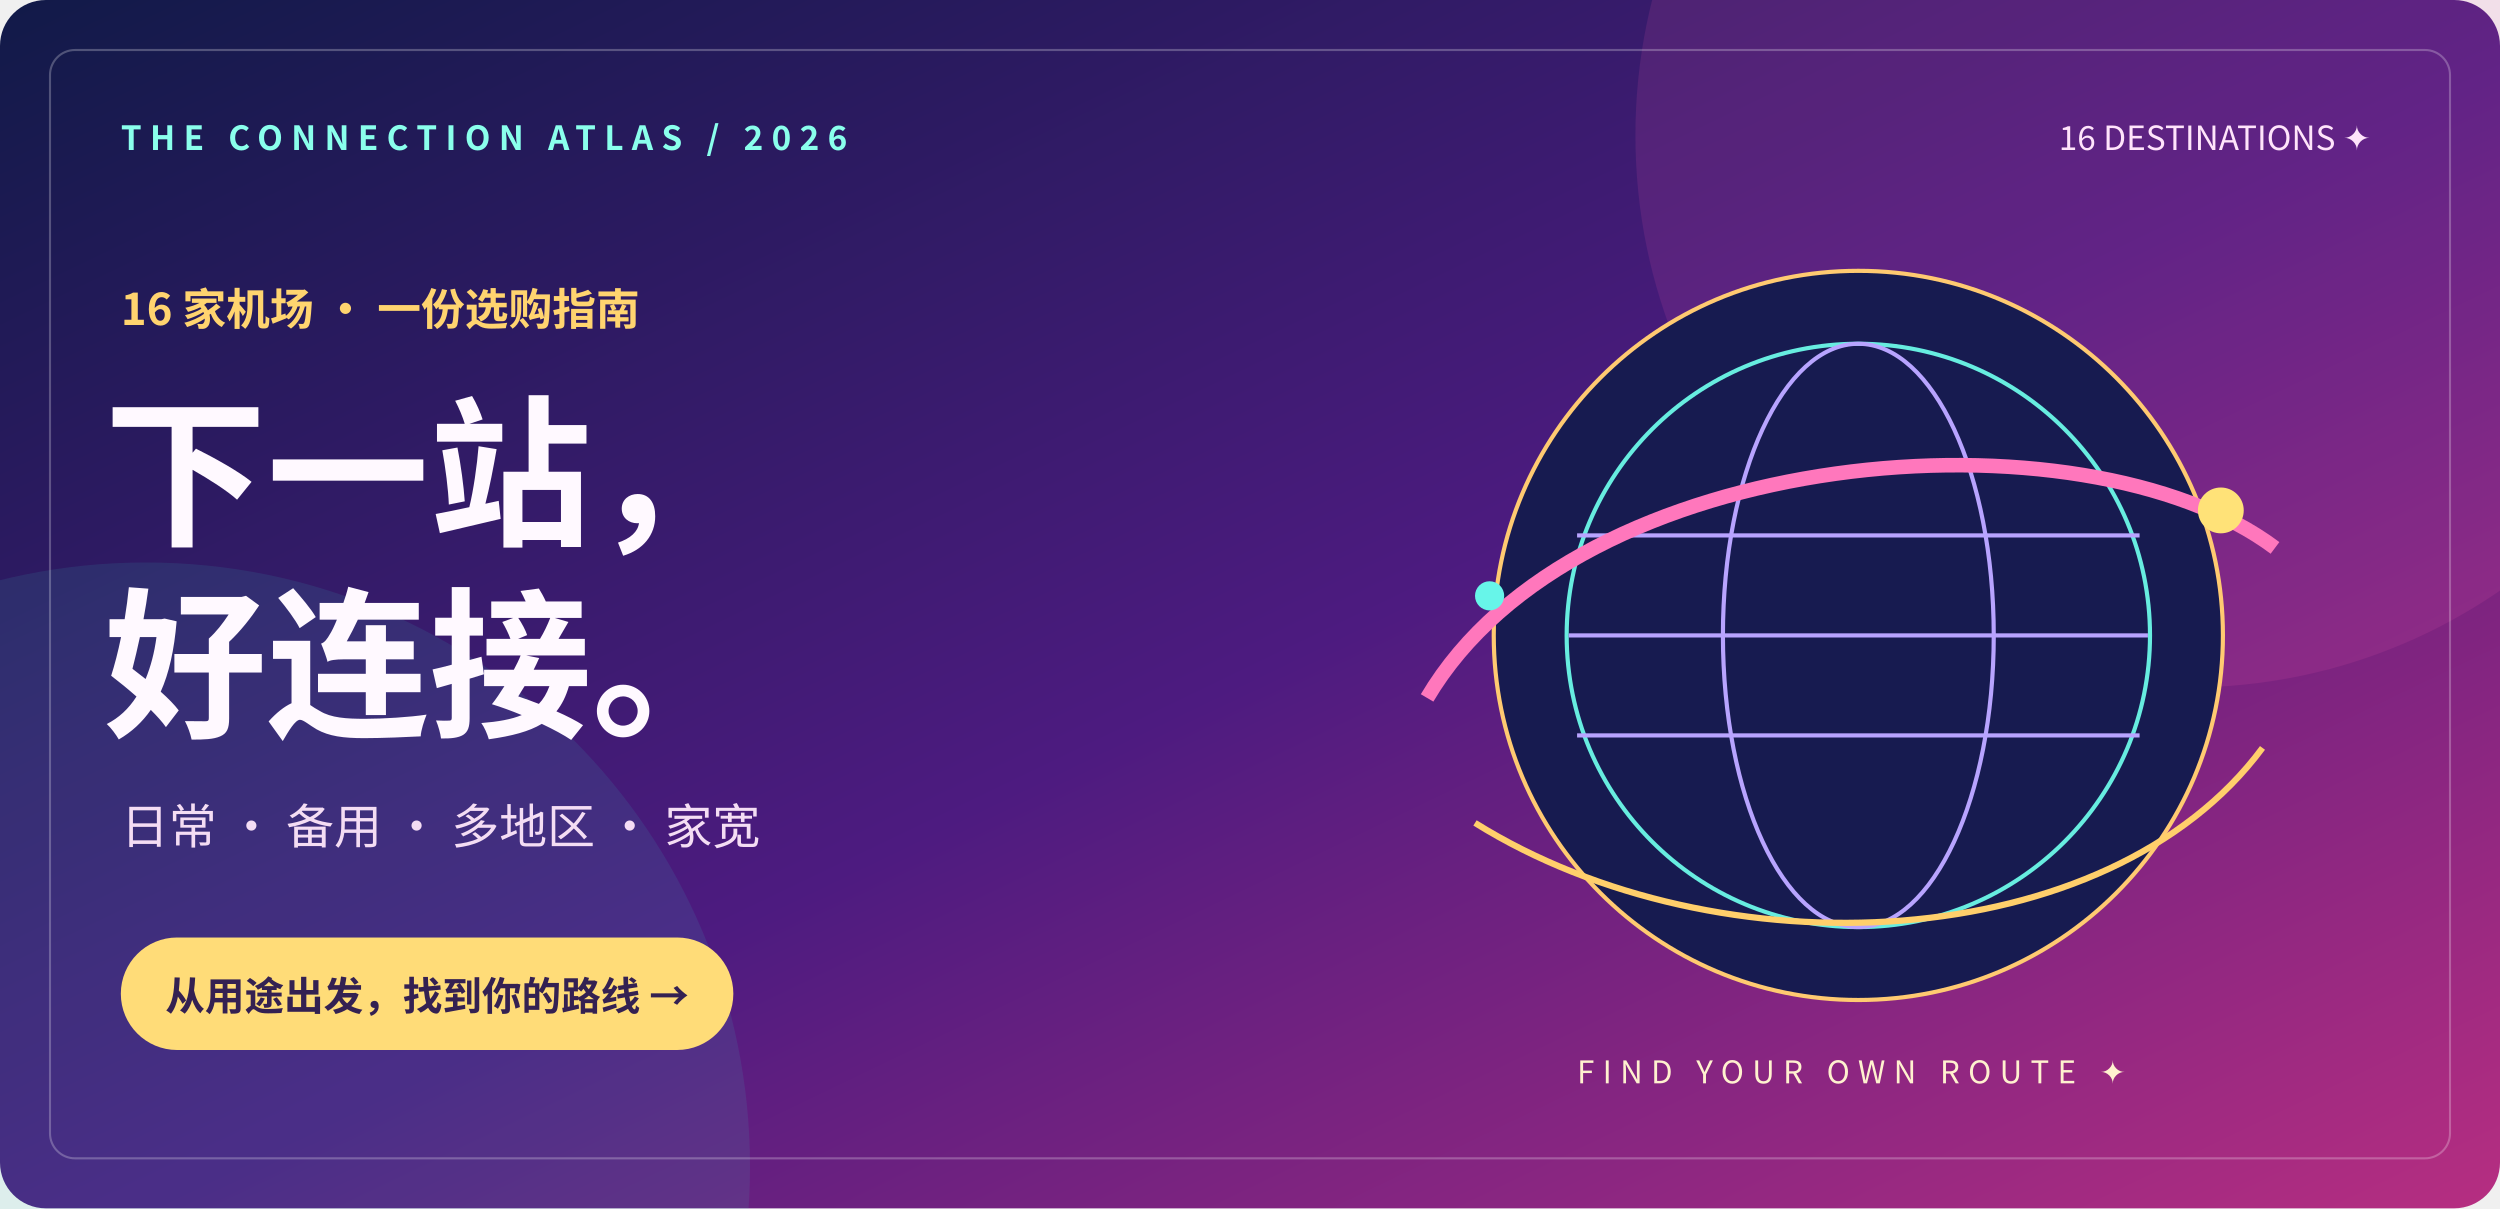
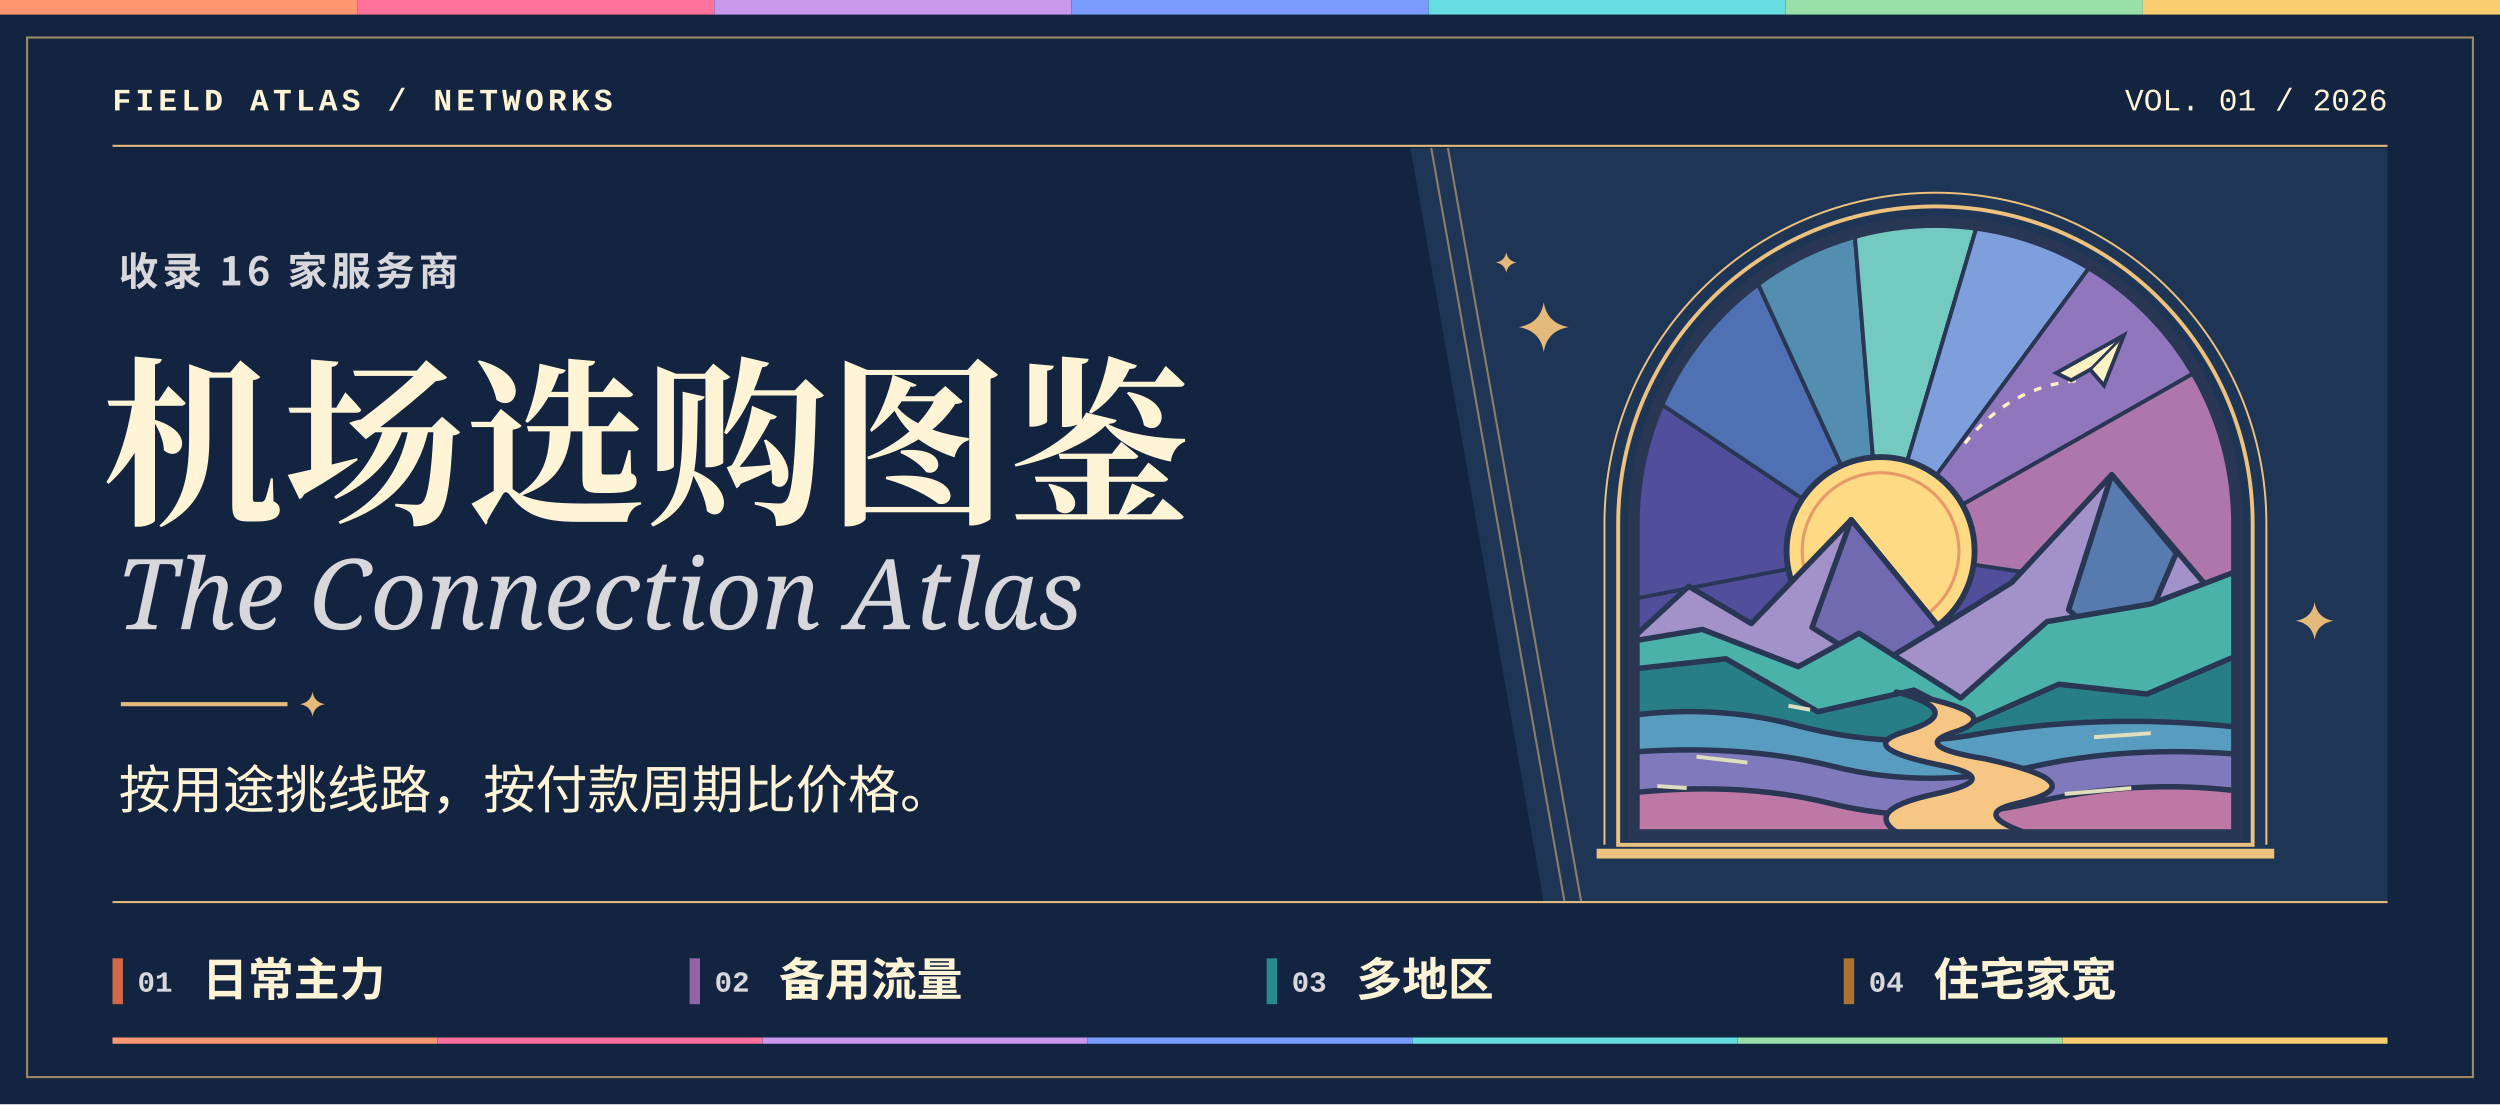
- <svg xmlns="http://www.w3.org/2000/svg" width="1200" height="580" viewBox="0 0 1200 580" role="img" aria-labelledby="title desc">
-   <defs>
-     <linearGradient id="bg" x2="1" y2="1">
-       <stop stop-color="#111a48" />
-       <stop offset=".53" stop-color="#4d1b80" />
-       <stop offset="1" stop-color="#b72e81" />
-     </linearGradient>
-     <linearGradient id="rain">
-       <stop stop-color="#ffd067" />
-       <stop offset=".35" stop-color="#ff6aa7" />
-       <stop offset=".7" stop-color="#b49aff" />
-       <stop offset="1" stop-color="#54e9e0" />
-     </linearGradient>
-   </defs>
-   <rect width="1200" height="580" rx="22" fill="url(#bg)" />
-   <circle cx="1050" cy="65" r="265" fill="#ff5bb0" opacity=".12" />
-   <circle cx="70" cy="560" r="290" fill="#35dfce" opacity=".1" />
-   <rect x="24" y="24" width="1152" height="532" rx="12" fill="none" stroke="#fff" opacity=".25" />
-   <g font-family="Microsoft YaHei,PingFang SC,Noto Sans CJK SC,sans-serif">
-     <text x="58" y="72" font-size="16" font-weight="700" letter-spacing="4" fill="#8affec">THE CONNECTION ATLAS / 2026</text>
-     <text x="1138" y="72" text-anchor="end" font-size="16" fill="#ffe4fb">16 DESTINATIONS ✦</text>
-     <path d="M58 92H1142" stroke="url(#rain)" stroke-width="3" />
-     <text x="58" y="156" font-size="21" font-weight="700" fill="#ffd46f">16 家机场 · 一份选购指南</text>
-     <text x="50" y="256" font-size="78" font-weight="900" fill="#fff9ff">下一站，</text>
-     <text x="50" y="348" font-size="78" font-weight="900" fill="#fff9ff">好连接。</text>
-     <text x="58" y="405" font-size="23" fill="#f4ddf4">日常 · 备用 · 多地区 · 家宽</text>
-     <rect x="58" y="450" width="294" height="54" rx="27" fill="#ffdc78" />
-     <text x="205" y="485" text-anchor="middle" font-size="19" font-weight="800" fill="#342152">从用途出发，找到你的路线 →</text>
-     <g transform="translate(892 305)">
-       <circle r="175" fill="#171b50" stroke="#ffca71" stroke-width="2" />
-       <circle r="140" fill="none" stroke="#67ede0" stroke-width="2" />
-       <ellipse rx="65" ry="140" fill="none" stroke="#b8a4ff" stroke-width="2" />
-       <path d="M-135 -48H135M-139 0H139M-135 48H135" stroke="#b8a4ff" stroke-width="2" />
-       <path d="M-207 30C-135 -92 108 -111 200 -42" fill="none" stroke="#ff77bc" stroke-width="7" />
-       <path d="M-184 90C-67 163 120 154 194 54" fill="none" stroke="#ffcf6b" stroke-width="3" />
-       <circle cx="174" cy="-60" r="11" fill="#ffe278" />
-       <circle cx="-177" cy="-19" r="7" fill="#67f5e9" />
+ <svg xmlns="http://www.w3.org/2000/svg" viewBox="0 0 1200 530" width="1200" height="530" role="img" aria-labelledby="title desc">
+   <rect x="0" y="0" width="1200" height="530" fill="#132440" />
+   <rect x="0.0" y="0" width="171.429" height="7" fill="#ff9671" />
+   <rect x="171.429" y="0" width="171.429" height="7" fill="#ff719a" />
+   <rect x="342.857" y="0" width="171.429" height="7" fill="#c898ef" />
+   <rect x="514.286" y="0" width="171.429" height="7" fill="#7a9bff" />
+   <rect x="685.714" y="0" width="171.429" height="7" fill="#66dbe0" />
+   <rect x="857.143" y="0" width="171.429" height="7" fill="#99dfa9" />
+   <rect x="1028.571" y="0" width="171.429" height="7" fill="#f9ce70" />
+   <rect x="13" y="18" width="1174" height="499" fill="none" stroke="#e3ba79" opacity=".67" />
+   <text x="54" y="53" fill="#fff4d6" font-family="Consolas,'Liberation Mono',monospace" font-size="15" font-weight="700" letter-spacing="2">FIELD ATLAS   /   NETWORKS</text>
+   <text x="1146" y="53" fill="#fff4d6" font-family="Consolas,'Liberation Mono',monospace" font-size="15" font-weight="500" text-anchor="end">VOL. 01   /   2026</text>
+   <path d="M54 70h1092" fill="none" stroke="#e3ba79" stroke-width="1" />
+   <path d="M677 71H1146V433H741Z" fill="#1e3555" />
+   <path d="M687 71l64 362m-56-362 64 362" fill="none" stroke="#e3ba79" stroke-width="1" opacity=".55" />
+   <text x="57" y="137" fill="#d7d7dc" font-family="'Microsoft YaHei','PingFang SC','Noto Sans CJK SC',sans-serif" font-size="19" font-weight="700" letter-spacing="2">收录 16 家服务商</text>
+   <text x="49" y="245" fill="#fff4d6" font-family="Georgia,'Noto Serif CJK SC','Songti SC',SimSun,serif" font-size="87" font-weight="800">机场选购图鉴</text>
+   <text x="56" y="302" fill="#d7d7dc" font-family="Georgia,serif" font-size="47" font-weight="500" font-style="italic">The Connection Atlas</text>
+   <path d="M58 338h80" fill="none" stroke="#e3ba79" stroke-width="2" />
+   <g transform="translate(150 338) scale(6)">
+     <path d="M0-1Q.13-.15 1 0 .13.15 0 1-.13.15-1 0-.13-.15 0-1Z" fill="#e3ba79" />
+   </g>
+   <text x="57" y="388" fill="#fff4d6" font-family="'Microsoft YaHei','PingFang SC','Noto Sans CJK SC',sans-serif" font-size="25" font-weight="500">按用途挑线路，按付款周期比价格。</text>
+   <g transform="translate(929 257) scale(0.94)">
+     <defs>
+       <clipPath id="window">
+         <path d="M-154 153V-6a154 154 0 0 1 308 0v159Z" />
+       </clipPath>
+     </defs>
+     <g clip-path="url(#window)">
+       <rect x="-160" y="-170" width="320" height="330" fill="#514e9b" />
+       <path d="M-28 8L-245 50L-240 -134Z" fill="#514e9b" stroke="#293754" stroke-width="2" />
+       <path d="M-28 8L-240 -134L-128 -210Z" fill="#4f70b2" stroke="#293754" stroke-width="2" />
+       <path d="M-28 8L-128 -210L-48 -237Z" fill="#538eb0" stroke="#293754" stroke-width="2" />
+       <path d="M-28 8L-48 -237L44 -235Z" fill="#74c9c1" stroke="#293754" stroke-width="2" />
+       <path d="M-28 8L44 -235L134 -212Z" fill="#7e9fdc" stroke="#293754" stroke-width="2" />
+       <path d="M-28 8L134 -212L222 -134Z" fill="#9077bd" stroke="#293754" stroke-width="2" />
+       <path d="M-28 8L222 -134L238 47Z" fill="#ae76a9" stroke="#293754" stroke-width="2" />
+       <circle cx="-28" cy="8" r="48" fill="#ffda84" stroke="#293754" stroke-width="3" />
+       <circle cx="-28" cy="8" r="40" fill="none" stroke="#e79a67" stroke-width="1.6" />
+       <g stroke="#293754" stroke-width="2.8" stroke-linejoin="round">
+         <path d="M-180 76L-126 26-94 45-43-8 2 47 39 24 90-31 165 57 174 175H-180Z" fill="#a391ca" />
+         <path d="M-43-8l-20 55 32 20 33-20Z" fill="#726ab1" />
+         <path d="M90-31L68 38 99 65 123 9Z" fill="#577baf" />
+         <path d="M-173 57l54-9 49 19 31-17 52 33 44-39 53-9 63-24v162h-346Z" fill="#4bb2aa" />
+         <path d="M-171 70l64-7 47 27 49-11 31 16 43-19 45 5 61-26v112h-340Z" fill="#287e86" />
+         <path d="M-174 95q54-11 103 2t95 4q67-11 140-2v65h-338Z" fill="#589dc0" />
+         <path d="M-160 111q60-5 108 7t102 0 118-5v48h-328Z" fill="#8079bb" />
+         <path d="M-160 132q59-7 107 5t105-1 113-4v36h-325Z" fill="#bd78a6" />
+         <path d="M-20 80q61 11 28 21-20 7 17 13 60 13 16 23-26 6 15 18H-14q-28-14 14-23 37-8 1-15-43-9-16-17 32-10-5-20Z" fill="#f6c684" />
+       </g>
+       <path d="M-122 113l26 3m-46 12 15 1m208-26 29-2m-44 31 34-3m-175-42 11 2" fill="none" stroke="#e0dfbd" stroke-width="2" />
+       <path d="M15-47q23-29 57-32" fill="none" stroke="#fff0c1" stroke-width="1.7" stroke-dasharray="4 5" />
+       <g transform="translate(74 -84) rotate(-19)">
+         <path d="M-12-3l39-7-18 21-4-10-11 2Z" fill="#fff2c3" stroke="#293754" stroke-width="2" />
+         <path d="M5 1l22-11" fill="none" stroke="#293754" stroke-width="1.4" />
+       </g>
    </g>
-     <text x="757" y="520" font-size="15" letter-spacing="4" fill="#fff1cf">FIND YOUR OWN ROUTE ✦</text>
+     <path d="M-154 153V-6a154 154 0 0 1 308 0v159Z" fill="none" stroke="#293754" stroke-width="6" />
+     <path d="M-162 158V-6a162 162 0 0 1 324 0v164Z" fill="none" stroke="#edc17e" stroke-width="2" />
+     <path d="M-169 158V-6a169 169 0 0 1 338 0v164" fill="none" stroke="#edc17e" stroke-width="1" />
+     <rect x="-173" y="160" width="346" height="5" fill="#edc17e" />
  </g>
+   <g transform="translate(741 157) scale(12)">
+     <path d="M0-1Q.13-.15 1 0 .13.15 0 1-.13.15-1 0-.13-.15 0-1Z" fill="#e3ba79" />
+   </g>
+   <g transform="translate(1111 298) scale(9)">
+     <path d="M0-1Q.13-.15 1 0 .13.15 0 1-.13.15-1 0-.13-.15 0-1Z" fill="#e3ba79" />
+   </g>
+   <g transform="translate(723 126) scale(5)">
+     <path d="M0-1Q.13-.15 1 0 .13.15 0 1-.13.15-1 0-.13-.15 0-1Z" fill="#e3ba79" />
+   </g>
+   <path d="M54 433h1092" fill="none" stroke="#e3ba79" stroke-width="1" />
+   <rect x="54" y="460" width="5" height="22" fill="#d06848" />
+   <text x="66" y="476" fill="#d7d7dc" font-family="Consolas,'Liberation Mono',monospace" font-size="14" font-weight="700">01</text>
+   <text x="97" y="478" fill="#fff4d6" font-family="'Microsoft YaHei','PingFang SC','Noto Sans CJK SC',sans-serif" font-size="22" font-weight="700">日常主力</text>
+   <rect x="331" y="460" width="5" height="22" fill="#9164ac" />
+   <text x="343" y="476" fill="#d7d7dc" font-family="Consolas,'Liberation Mono',monospace" font-size="14" font-weight="700">02</text>
+   <text x="374" y="478" fill="#fff4d6" font-family="'Microsoft YaHei','PingFang SC','Noto Sans CJK SC',sans-serif" font-size="22" font-weight="700">备用流量</text>
+   <rect x="608" y="460" width="5" height="22" fill="#268b89" />
+   <text x="620" y="476" fill="#d7d7dc" font-family="Consolas,'Liberation Mono',monospace" font-size="14" font-weight="700">03</text>
+   <text x="651" y="478" fill="#fff4d6" font-family="'Microsoft YaHei','PingFang SC','Noto Sans CJK SC',sans-serif" font-size="22" font-weight="700">多地区</text>
+   <rect x="885" y="460" width="5" height="22" fill="#ad722f" />
+   <text x="897" y="476" fill="#d7d7dc" font-family="Consolas,'Liberation Mono',monospace" font-size="14" font-weight="700">04</text>
+   <text x="928" y="478" fill="#fff4d6" font-family="'Microsoft YaHei','PingFang SC','Noto Sans CJK SC',sans-serif" font-size="22" font-weight="700">住宅家宽</text>
+   <rect x="54.0" y="498" width="156.0" height="3" fill="#ff9671" />
+   <rect x="210.0" y="498" width="156.0" height="3" fill="#ff719a" />
+   <rect x="366.0" y="498" width="156.0" height="3" fill="#c898ef" />
+   <rect x="522.0" y="498" width="156.0" height="3" fill="#7a9bff" />
+   <rect x="678.0" y="498" width="156.0" height="3" fill="#66dbe0" />
+   <rect x="834.0" y="498" width="156.0" height="3" fill="#99dfa9" />
+   <rect x="990.0" y="498" width="156.0" height="3" fill="#f9ce70" />
</svg>
